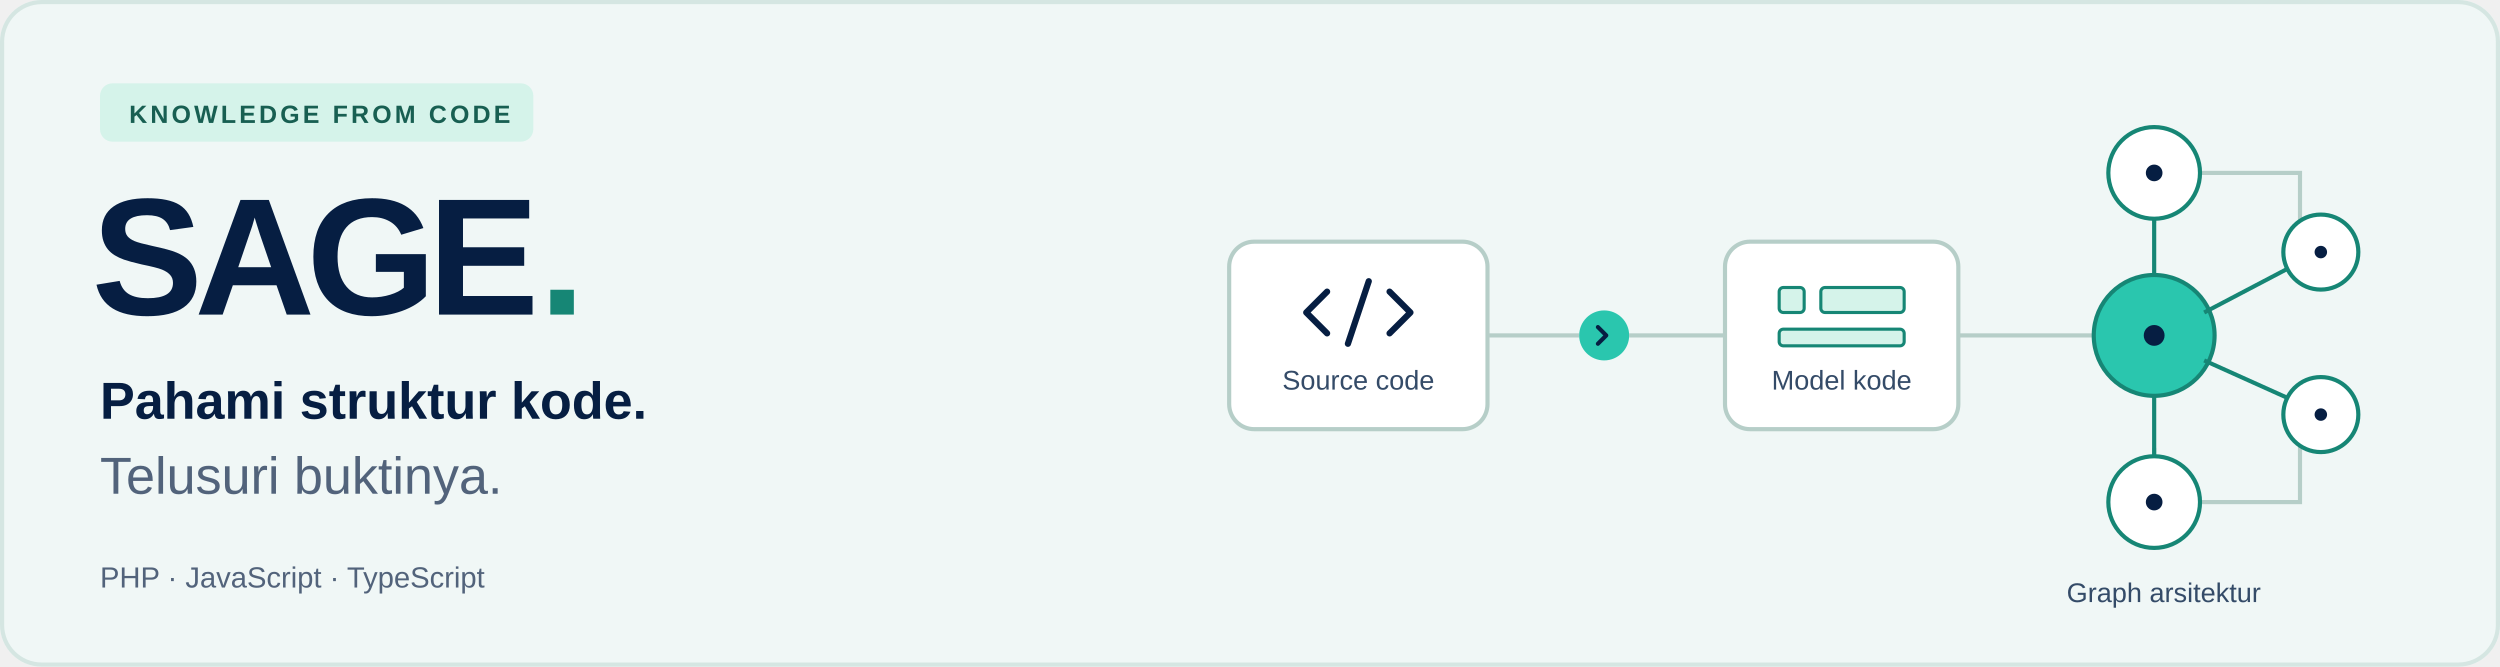
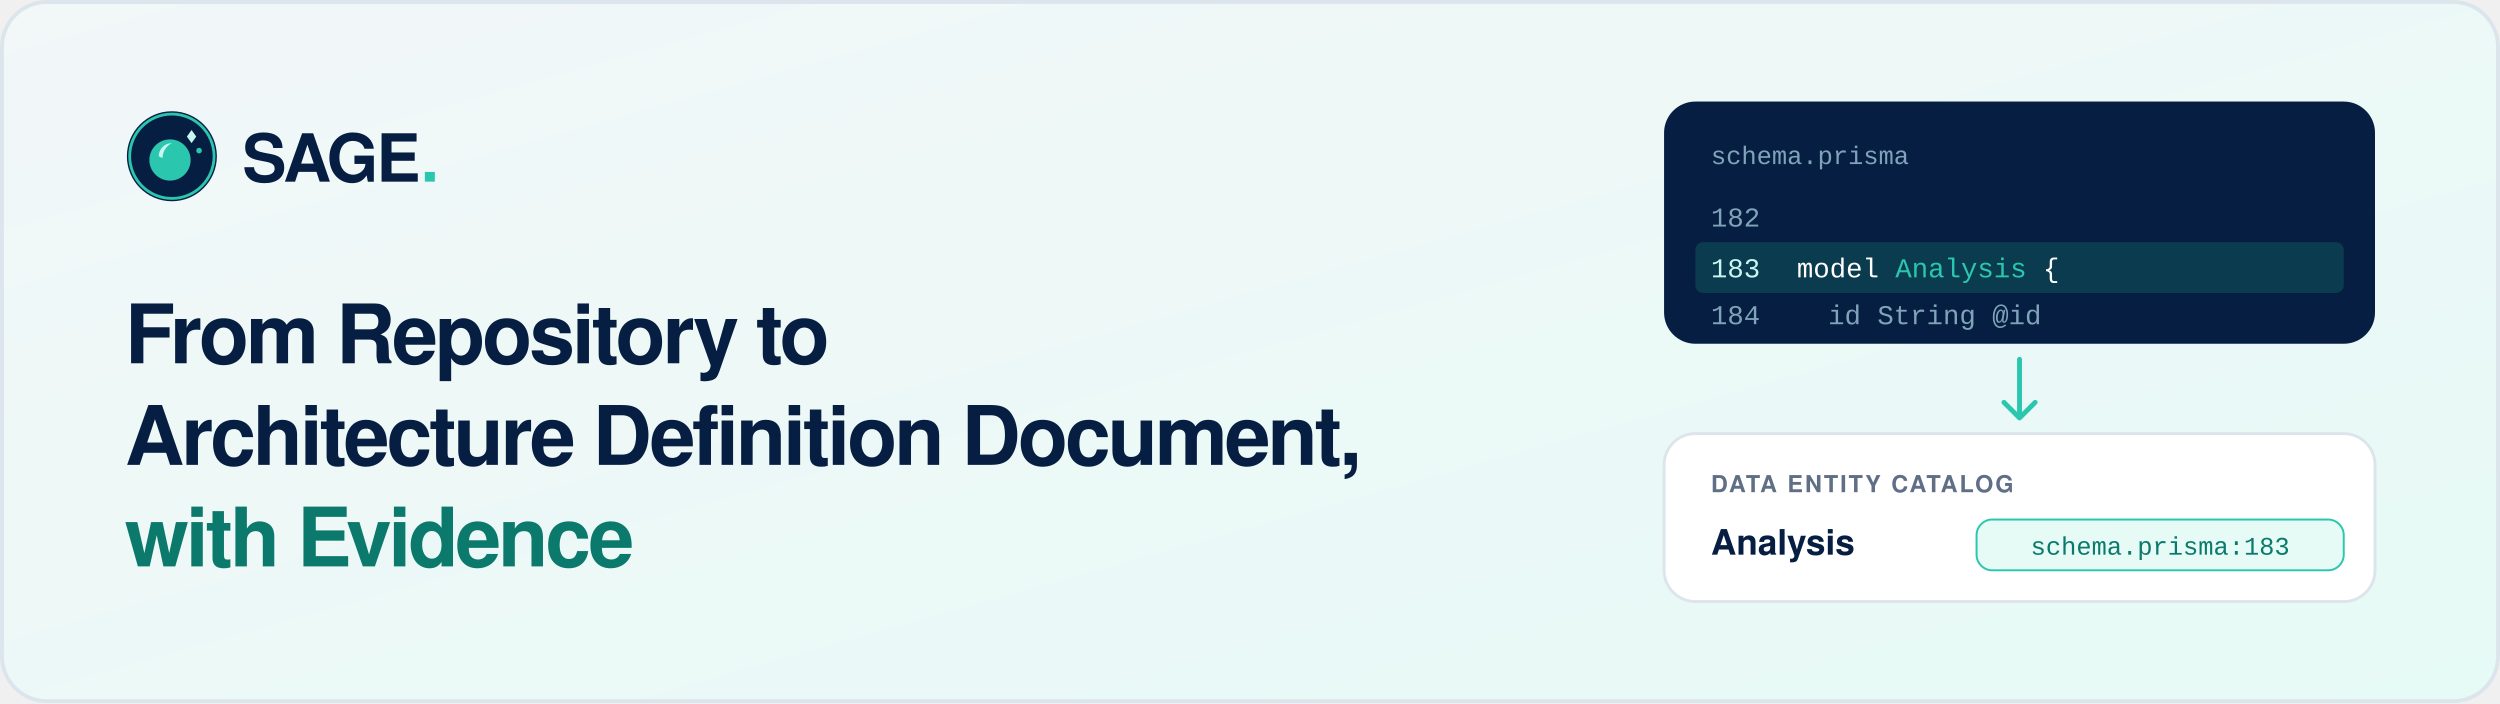
- <svg xmlns="http://www.w3.org/2000/svg" width="1200" height="320" viewBox="0 0 1200 320" role="img" aria-labelledby="title description">
-   <rect width="1200" height="320" rx="20" fill="#f0f7f6" />
-   <rect x="1" y="1" width="1198" height="318" rx="19" fill="none" stroke="#d5e6e2" stroke-width="2" />
-   <rect x="48" y="40" width="208" height="28" rx="6" fill="#d5f3ea" />
-   <text x="62" y="59" fill="#185f52" font-family="Arial, Helvetica, sans-serif" font-size="12" font-weight="700" letter-spacing="1.5">KNOWLEDGE FROM CODE</text>
-   <text x="44" y="151" fill="#061e42" font-family="Arial, Helvetica, sans-serif" font-size="80" font-weight="700" letter-spacing="-4">SAGE<tspan fill="#168675">.</tspan>
+ <svg xmlns="http://www.w3.org/2000/svg" width="1280" height="360" viewBox="0 0 1280 360" role="img" aria-labelledby="title description">
+   <defs>
+     <linearGradient id="bg" x1="0" y1="0" x2="1" y2="1">
+       <stop offset="0" stop-color="#F2F7F8" />
+       <stop offset="1" stop-color="#E6FAF6" />
+     </linearGradient>
+   </defs>
+   <rect width="1280" height="360" rx="24" fill="url(#bg)" />
+   <rect x="1" y="1" width="1278" height="358" rx="23" fill="none" stroke="#DDE5EC" stroke-width="2" />
+   <g transform="translate(64 56) scale(0.48)">
+     <circle cx="50" cy="50" r="48" fill="#061E42" />
+     <circle cx="50" cy="50" r="45" fill="none" stroke="#2AC6AE" stroke-width="3" />
+     <circle cx="48" cy="54" r="22" fill="#2AC6AE" />
+     <path d="M36 50 A14 14 0 0 1 50 36 A18 18 0 0 0 40 52 Z" fill="#C9F6F0" />
+     <path d="M71 22 L76 29 L71 36 L66 29 Z" fill="#C9F6F0" />
+     <circle cx="79" cy="44" r="3" fill="#2AC6AE" />
+   </g>
+   <text x="124" y="93" fill="#061E42" font-family="'Plus Jakarta Sans', 'Segoe UI', Helvetica, Arial, sans-serif" font-size="34" font-weight="800" letter-spacing="-1">SAGE<tspan fill="#2AC6AE">.</tspan>
  </text>
-   <text x="48" y="201" fill="#061e42" font-family="Arial, Helvetica, sans-serif" font-size="25" font-weight="700">Pahami struktur kode.</text>
-   <text x="48" y="237" fill="#52637b" font-family="Arial, Helvetica, sans-serif" font-size="25">Telusuri buktinya.</text>
-   <text x="48" y="282" fill="#52637b" font-family="Arial, Helvetica, sans-serif" font-size="14">PHP · JavaScript · TypeScript</text>
-   <g stroke="#b6cec8" stroke-width="2" fill="none">
-     <path d="M714 161h44M782 161h46M939 161h66" />
-     <path d="M1034 107v-24h70v32M1034 215v26h70v-34" />
+   <g font-family="'Plus Jakarta Sans', 'Segoe UI', Helvetica, Arial, sans-serif" font-weight="800" font-size="42" letter-spacing="-1.5" fill="#061E42">
+     <text x="64" y="186">From Repository to</text>
+     <text x="64" y="238">Architecture Definition Document,</text>
+     <text x="64" y="290" fill="#0B7A6C">with Evidence</text>
  </g>
-   <rect x="590" y="116" width="124" height="90" rx="12" fill="#fff" stroke="#b6cec8" stroke-width="2" />
-   <g stroke="#061e42" stroke-width="3" stroke-linecap="round" stroke-linejoin="round" fill="none">
-     <path d="m637 140-10 10 10 10m30-20 10 10-10 10m-10-25-10 30" />
+   <g font-family="'JetBrains Mono', Consolas, 'Courier New', monospace">
+     <rect x="852" y="52" width="364" height="124" rx="16" fill="#061E42" />
+     <text x="876" y="84" fill="#7FA3B8" font-size="13">schema.prisma</text>
+     <text x="876" y="116" fill="#7FA3B8" font-size="14">182</text>
+     <rect x="868" y="124" width="332" height="26" rx="4" fill="#0B3B4F" />
+     <text x="876" y="142" fill="#C9F6F0" font-size="14">183</text>
+     <text x="920" y="142" fill="#FFFFFF" font-size="14">model <tspan fill="#2AC6AE">Analysis</tspan> {</text>
+     <text x="876" y="166" fill="#7FA3B8" font-size="14">184</text>
+     <text x="936" y="166" fill="#7FA3B8" font-size="14">id String @id</text>
  </g>
-   <text x="652" y="187" text-anchor="middle" fill="#344b68" font-family="Arial, Helvetica, sans-serif" font-size="13">Source code</text>
-   <circle cx="770" cy="161" r="12" fill="#2ac6ae" />
-   <path d="m767 157 4 4-4 4" fill="none" stroke="#061e42" stroke-width="2" stroke-linecap="round" stroke-linejoin="round" />
-   <rect x="828" y="116" width="112" height="90" rx="12" fill="#fff" stroke="#b6cec8" stroke-width="2" />
-   <g fill="#d5f3ea" stroke="#168675" stroke-width="1.5">
-     <rect x="854" y="138" width="12" height="12" rx="2" />
-     <rect x="874" y="138" width="40" height="12" rx="2" />
-     <rect x="854" y="158" width="60" height="8" rx="2" />
-   </g>
-   <text x="884" y="187" text-anchor="middle" fill="#344b68" font-family="Arial, Helvetica, sans-serif" font-size="13">Model kode</text>
-   <g fill="#fff" stroke="#168675" stroke-width="2">
-     <circle cx="1034" cy="83" r="22" />
-     <circle cx="1034" cy="161" r="29" fill="#2ac6ae" />
-     <circle cx="1034" cy="241" r="22" />
-     <circle cx="1114" cy="121" r="18" />
-     <circle cx="1114" cy="199" r="18" />
-   </g>
-   <path d="M1034 105v27m0 58v29m24-69 40-21m-40 44 40 18" fill="none" stroke="#168675" stroke-width="2" />
-   <g fill="#061e42">
-     <circle cx="1034" cy="83" r="4" />
-     <circle cx="1034" cy="161" r="5" />
-     <circle cx="1034" cy="241" r="4" />
-     <circle cx="1114" cy="121" r="3" />
-     <circle cx="1114" cy="199" r="3" />
-   </g>
-   <text x="992" y="289" fill="#344b68" font-family="Arial, Helvetica, sans-serif" font-size="13">Graph arsitektur</text>
+   <path d="M1034 184v28" stroke="#2AC6AE" stroke-width="2.5" stroke-linecap="round" />
+   <path d="M1026 206l8 8 8-8" fill="none" stroke="#2AC6AE" stroke-width="2.5" stroke-linecap="round" stroke-linejoin="round" />
+   <rect x="852" y="222" width="364" height="86" rx="16" fill="#FFFFFF" stroke="#DDE5EC" stroke-width="1.5" />
+   <text x="876" y="252" fill="#5F6F85" font-family="'Plus Jakarta Sans', 'Segoe UI', Helvetica, Arial, sans-serif" font-size="12" font-weight="700" letter-spacing="1">DATA ENTITY CATALOG</text>
+   <text x="876" y="284" fill="#061E42" font-family="'Plus Jakarta Sans', 'Segoe UI', Helvetica, Arial, sans-serif" font-size="18" font-weight="700">Analysis</text>
+   <rect x="1012" y="266" width="188" height="26" rx="8" fill="#E6FAF6" stroke="#2AC6AE" stroke-width="1" />
+   <text x="1106" y="284" text-anchor="middle" fill="#0B7A6C" font-family="'JetBrains Mono', Consolas, 'Courier New', monospace" font-size="13">schema.prisma:183</text>
</svg>
